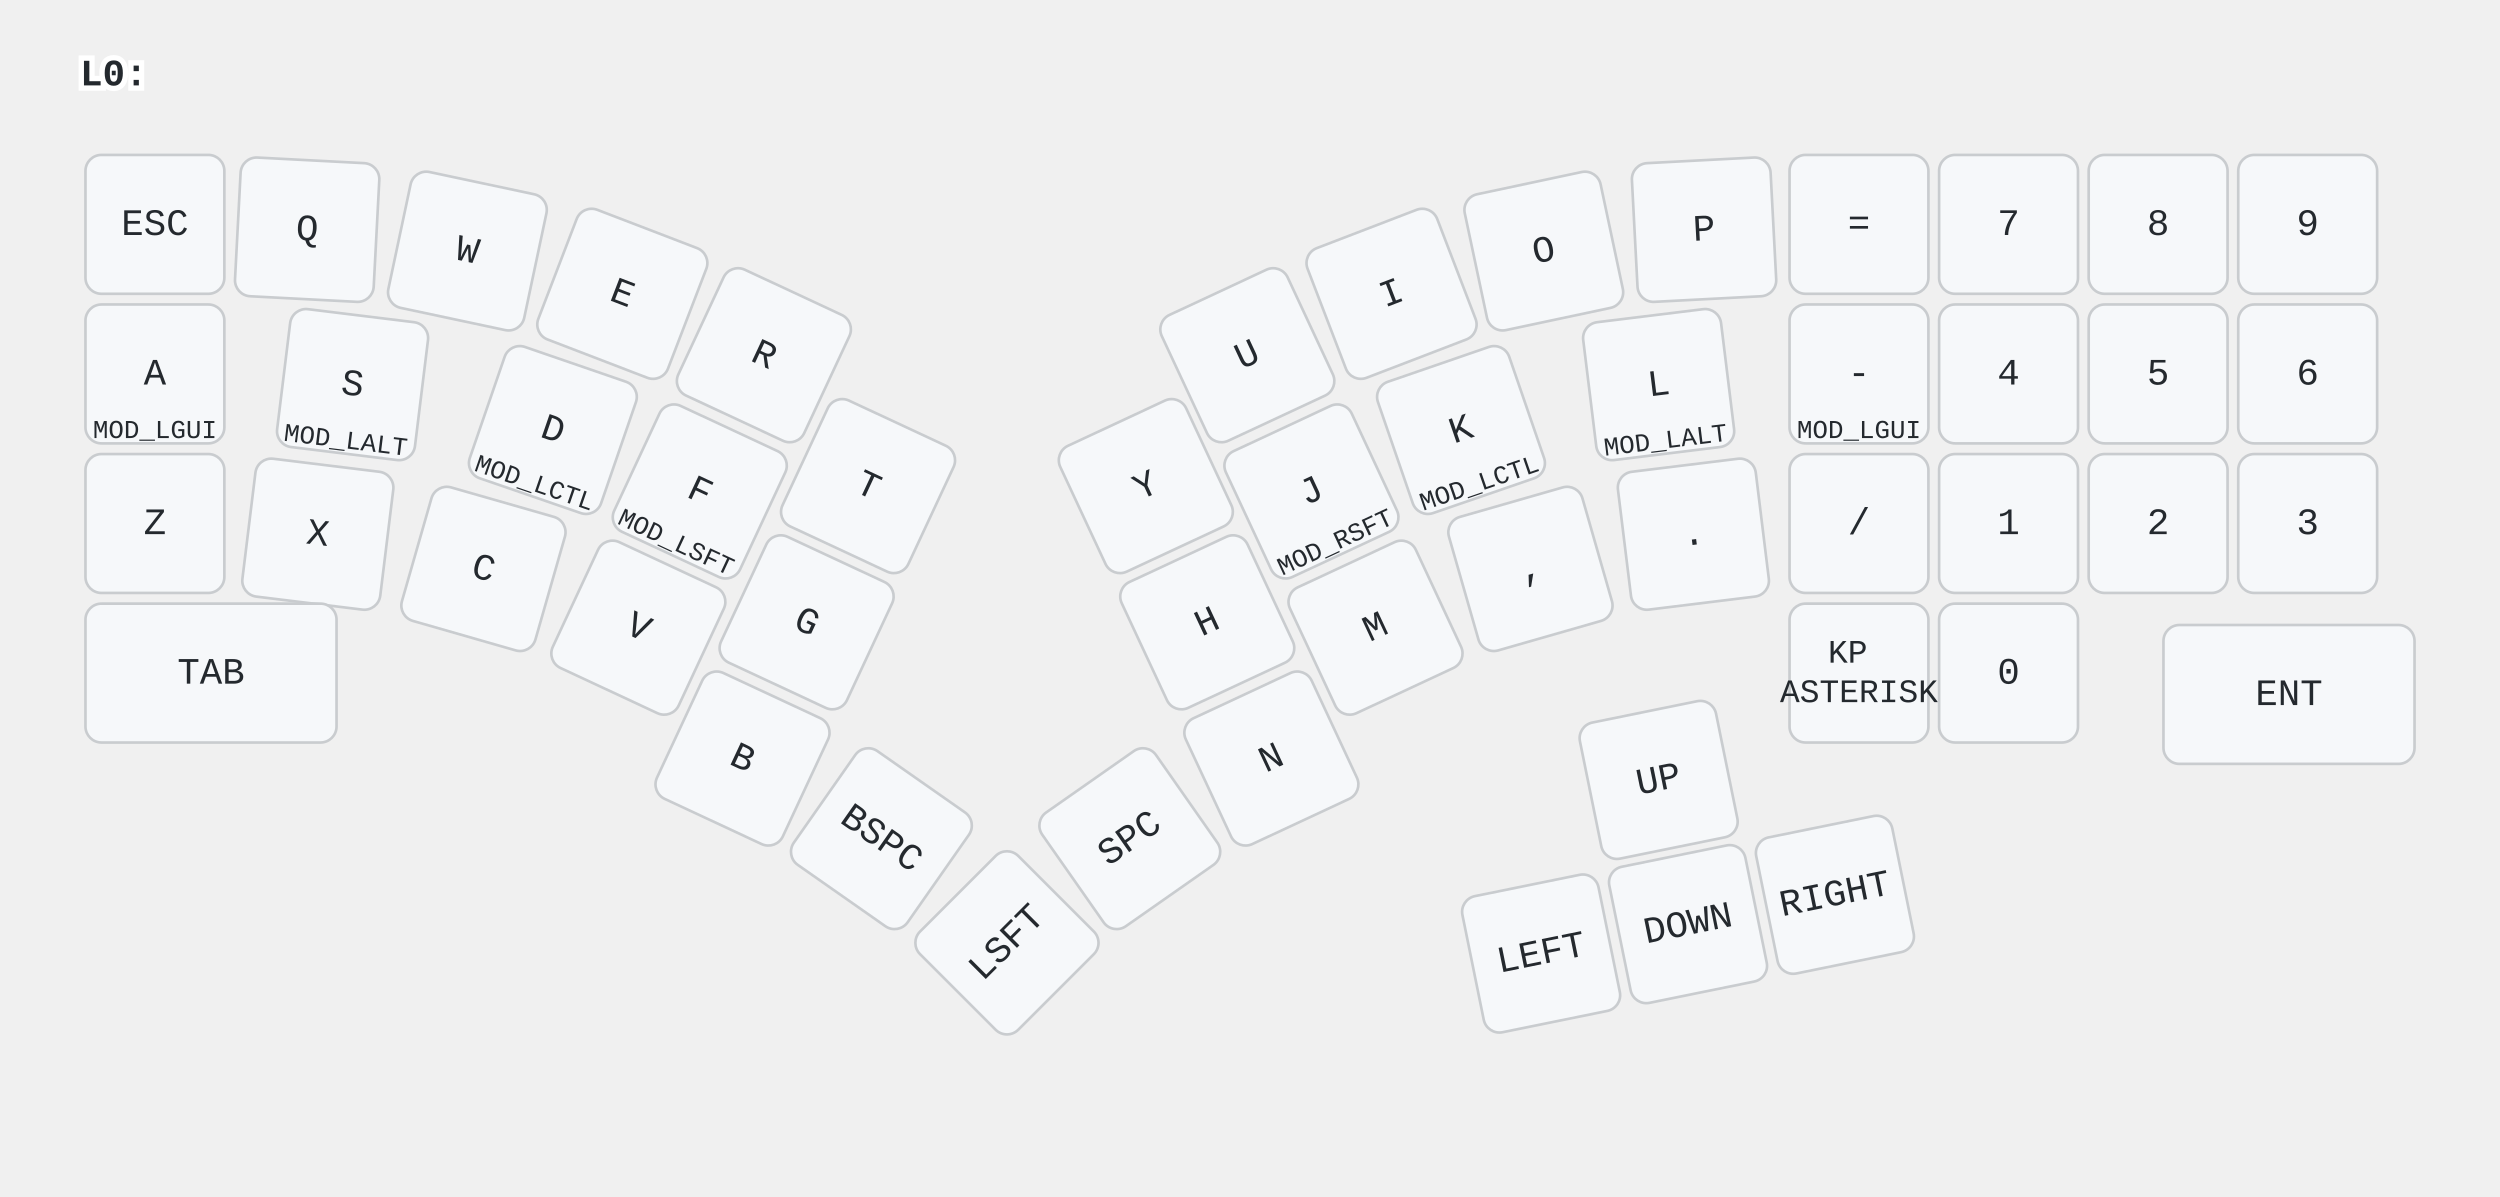
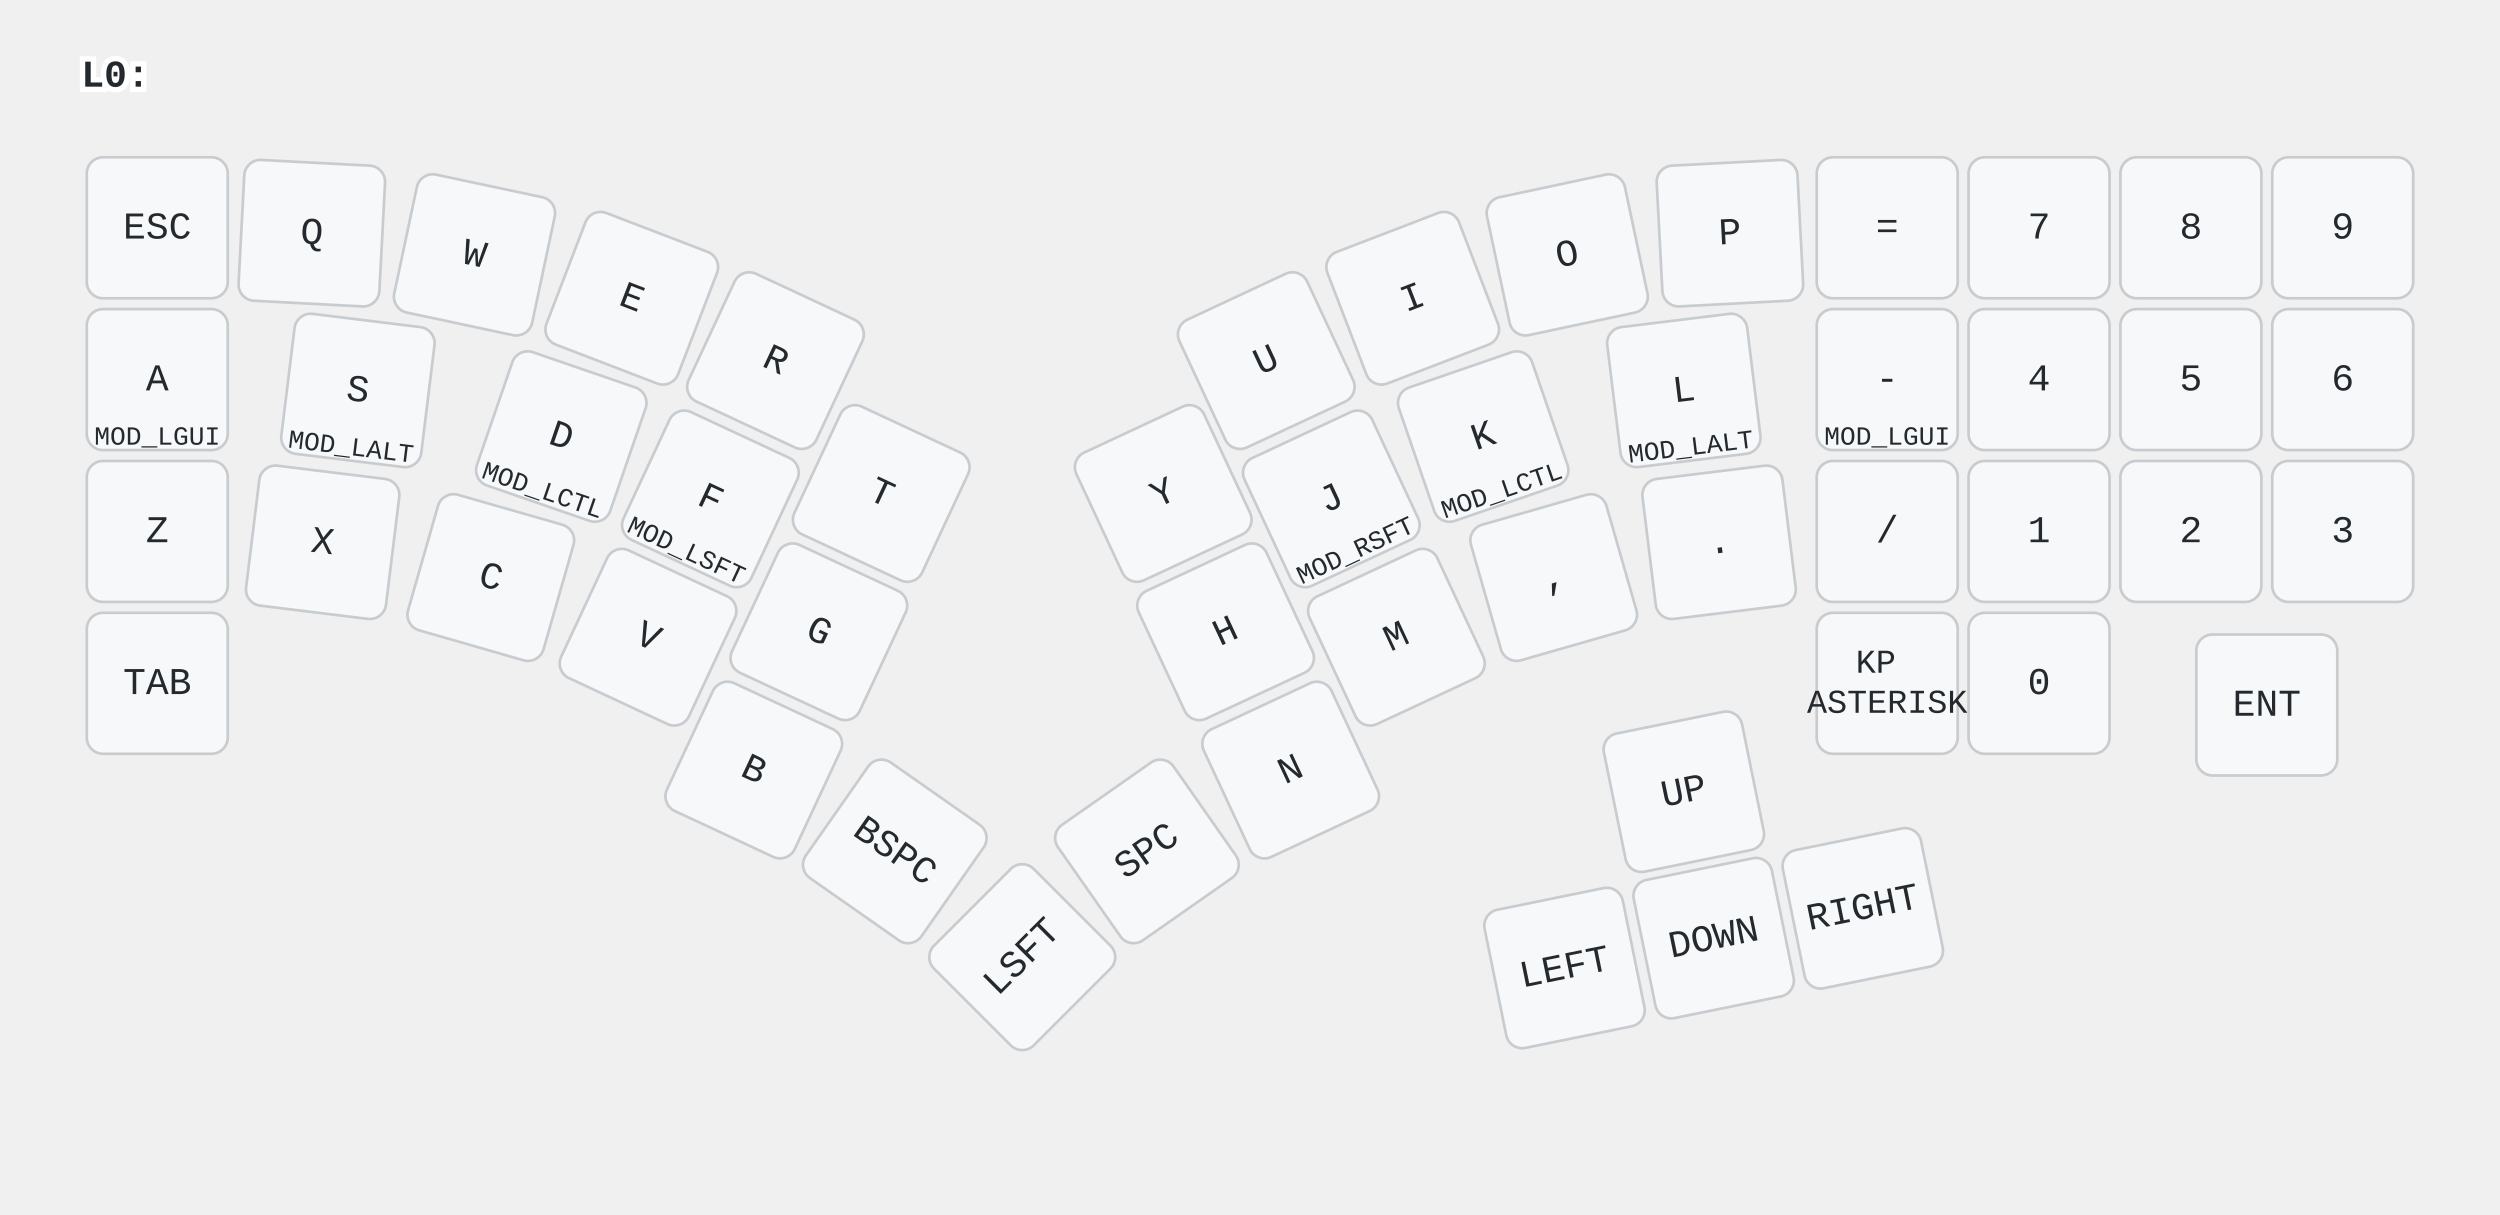
- <svg xmlns="http://www.w3.org/2000/svg" width="936" height="448" viewBox="0 0 936 448" class="keymap">
+ <svg xmlns="http://www.w3.org/2000/svg" width="922" height="448" viewBox="0 0 922 448" class="keymap">
  <style>/* inherit to force styles through use tags */
svg path {
    fill: inherit;
}

/* font and background color specifications */
svg.keymap {
    font-family: SFMono-Regular,Consolas,Liberation Mono,Menlo,monospace;
    font-size: 14px;
    font-kerning: normal;
    text-rendering: optimizeLegibility;
    fill: #24292e;
}

/* default key styling */
rect.key {
    fill: #f6f8fa;
}

rect.key, rect.combo {
    stroke: #c9cccf;
    stroke-width: 1;
}

/* default key side styling, only used is draw_key_sides is set */
rect.side {
    filter: brightness(90%);
}

/* color accent for combo boxes */
rect.combo, rect.combo-separate {
    fill: #cdf;
}

/* color accent for held keys */
rect.held, rect.combo.held {
    fill: #fdd;
}

/* color accent for ghost (optional) keys */
rect.ghost, rect.combo.ghost {
    stroke-dasharray: 4, 4;
    stroke-width: 2;
}

text {
    text-anchor: middle;
    dominant-baseline: middle;
}

/* styling for layer labels */
text.label {
    font-weight: bold;
    text-anchor: start;
    stroke: white;
    stroke-width: 4;
    paint-order: stroke;
}

/* styling for optional footer */
text.footer {
    text-anchor: end;
    dominant-baseline: auto;
    stroke: white;
    stroke-width: 4;
    paint-order: stroke;
}

/* styling for combo tap, and key non-tap label text */
text.combo, text.hold, text.shifted, text.left, text.right {
    font-size: 11px;
}

text.hold {
    text-anchor: middle;
    dominant-baseline: auto;
}

text.shifted {
    text-anchor: middle;
    dominant-baseline: hanging;
}

text.left {
    text-anchor: start;
}

text.right {
    text-anchor: end;
}

text.layer-activator {
    text-decoration: underline;
}

/* styling for hold/shifted label text in combo box */
text.combo.hold, text.combo.shifted, text.combo.left, text.combo.right {
    font-size: 8px;
}

/* lighter symbol for transparent keys */
text.trans {
    fill: #7b7e81;
}

/* styling for combo dendrons */
path.combo {
    stroke-width: 1;
    stroke: gray;
    fill: none;
}

/* Start Tabler Icons Cleanup */
/* cannot use height/width with glyphs */
.icon-tabler &gt; path {
    fill: inherit;
    stroke: inherit;
    stroke-width: 2;
}
/* hide tabler's default box */
.icon-tabler &gt; path[stroke="none"][fill="none"] {
    visibility: hidden;
}
/* End Tabler Icons Cleanup */
</style>
  <g transform="translate(30, 0)" class="layer-L0">
    <text x="0" y="28" class="label" id="L0">L0:</text>
    <g transform="translate(0, 56)">
      <g transform="translate(28, 28)" class="key keypos-0">
        <rect rx="6" ry="6" x="-26" y="-26" width="52" height="52" class="key" />
        <text x="0" y="0" class="key tap">ESC</text>
      </g>
      <g transform="translate(85, 30) rotate(3.0)" class="key keypos-1">
        <rect rx="6" ry="6" x="-26" y="-26" width="52" height="52" class="key" />
        <text x="0" y="0" class="key tap">Q</text>
      </g>
      <g transform="translate(145, 38) rotate(12.0)" class="key keypos-2">
        <rect rx="6" ry="6" x="-26" y="-26" width="52" height="52" class="key" />
        <text x="0" y="0" class="key tap">W</text>
      </g>
      <g transform="translate(203, 54) rotate(21.0)" class="key keypos-3">
        <rect rx="6" ry="6" x="-26" y="-26" width="52" height="52" class="key" />
        <text x="0" y="0" class="key tap">E</text>
      </g>
      <g transform="translate(256, 77) rotate(25.0)" class="key keypos-4">
        <rect rx="6" ry="6" x="-26" y="-26" width="52" height="52" class="key" />
        <text x="0" y="0" class="key tap">R</text>
      </g>
      <g transform="translate(295, 126) rotate(25.0)" class="key keypos-5">
        <rect rx="6" ry="6" x="-26" y="-26" width="52" height="52" class="key" />
        <text x="0" y="0" class="key tap">T</text>
      </g>
      <g transform="translate(399, 126) rotate(-25.0)" class="key keypos-6">
        <rect rx="6" ry="6" x="-26" y="-26" width="52" height="52" class="key" />
        <text x="0" y="0" class="key tap">Y</text>
      </g>
      <g transform="translate(437, 77) rotate(-25.0)" class="key keypos-7">
        <rect rx="6" ry="6" x="-26" y="-26" width="52" height="52" class="key" />
        <text x="0" y="0" class="key tap">U</text>
      </g>
      <g transform="translate(491, 54) rotate(-21.0)" class="key keypos-8">
        <rect rx="6" ry="6" x="-26" y="-26" width="52" height="52" class="key" />
        <text x="0" y="0" class="key tap">I</text>
      </g>
      <g transform="translate(548, 38) rotate(-12.0)" class="key keypos-9">
        <rect rx="6" ry="6" x="-26" y="-26" width="52" height="52" class="key" />
        <text x="0" y="0" class="key tap">O</text>
      </g>
      <g transform="translate(608, 30) rotate(-3.0)" class="key keypos-10">
        <rect rx="6" ry="6" x="-26" y="-26" width="52" height="52" class="key" />
        <text x="0" y="0" class="key tap">P</text>
      </g>
      <g transform="translate(666, 28)" class="key keypos-11">
        <rect rx="6" ry="6" x="-26" y="-26" width="52" height="52" class="key" />
        <text x="0" y="0" class="key tap">=</text>
      </g>
      <g transform="translate(722, 28)" class="key keypos-12">
        <rect rx="6" ry="6" x="-26" y="-26" width="52" height="52" class="key" />
        <text x="0" y="0" class="key tap">7</text>
      </g>
      <g transform="translate(778, 28)" class="key keypos-13">
        <rect rx="6" ry="6" x="-26" y="-26" width="52" height="52" class="key" />
        <text x="0" y="0" class="key tap">8</text>
      </g>
      <g transform="translate(834, 28)" class="key keypos-14">
        <rect rx="6" ry="6" x="-26" y="-26" width="52" height="52" class="key" />
        <text x="0" y="0" class="key tap">9</text>
      </g>
      <g transform="translate(28, 84)" class="key keypos-15">
        <rect rx="6" ry="6" x="-26" y="-26" width="52" height="52" class="key" />
        <text x="0" y="0" class="key tap">A</text>
        <text x="0" y="24" class="key hold">
          <tspan style="font-size: 88%">MOD_LGUI</tspan>
        </text>
      </g>
      <g transform="translate(102, 88) rotate(7.0)" class="key keypos-16">
        <rect rx="6" ry="6" x="-26" y="-26" width="52" height="52" class="key" />
        <text x="0" y="0" class="key tap">S</text>
        <text x="0" y="24" class="key hold">
          <tspan style="font-size: 88%">MOD_LALT</tspan>
        </text>
      </g>
      <g transform="translate(177, 105) rotate(19.0)" class="key keypos-17">
        <rect rx="6" ry="6" x="-26" y="-26" width="52" height="52" class="key" />
        <text x="0" y="0" class="key tap">D</text>
        <text x="0" y="24" class="key hold">
          <tspan style="font-size: 88%">MOD_LCTL</tspan>
        </text>
      </g>
      <g transform="translate(232, 128) rotate(25.0)" class="key keypos-18">
        <rect rx="6" ry="6" x="-26" y="-26" width="52" height="52" class="key" />
        <text x="0" y="0" class="key tap">F</text>
        <text x="0" y="24" class="key hold">
          <tspan style="font-size: 88%">MOD_LSFT</tspan>
        </text>
      </g>
      <g transform="translate(272, 177) rotate(25.0)" class="key keypos-19">
        <rect rx="6" ry="6" x="-26" y="-26" width="52" height="52" class="key" />
        <text x="0" y="0" class="key tap">G</text>
      </g>
      <g transform="translate(422, 177) rotate(-25.0)" class="key keypos-20">
        <rect rx="6" ry="6" x="-26" y="-26" width="52" height="52" class="key" />
        <text x="0" y="0" class="key tap">H</text>
      </g>
      <g transform="translate(461, 128) rotate(-25.0)" class="key keypos-21">
        <rect rx="6" ry="6" x="-26" y="-26" width="52" height="52" class="key" />
        <text x="0" y="0" class="key tap">J</text>
        <text x="0" y="24" class="key hold">
          <tspan style="font-size: 88%">MOD_RSFT</tspan>
        </text>
      </g>
      <g transform="translate(517, 105) rotate(-19.0)" class="key keypos-22">
        <rect rx="6" ry="6" x="-26" y="-26" width="52" height="52" class="key" />
        <text x="0" y="0" class="key tap">K</text>
        <text x="0" y="24" class="key hold">
          <tspan style="font-size: 88%">MOD_LCTL</tspan>
        </text>
      </g>
      <g transform="translate(591, 88) rotate(-7.0)" class="key keypos-23">
        <rect rx="6" ry="6" x="-26" y="-26" width="52" height="52" class="key" />
        <text x="0" y="0" class="key tap">L</text>
        <text x="0" y="24" class="key hold">
          <tspan style="font-size: 88%">MOD_LALT</tspan>
        </text>
      </g>
      <g transform="translate(666, 84)" class="key keypos-24">
        <rect rx="6" ry="6" x="-26" y="-26" width="52" height="52" class="key" />
        <text x="0" y="0" class="key tap">-</text>
        <text x="0" y="24" class="key hold">
          <tspan style="font-size: 88%">MOD_LGUI</tspan>
        </text>
      </g>
      <g transform="translate(722, 84)" class="key keypos-25">
        <rect rx="6" ry="6" x="-26" y="-26" width="52" height="52" class="key" />
        <text x="0" y="0" class="key tap">4</text>
      </g>
      <g transform="translate(778, 84)" class="key keypos-26">
        <rect rx="6" ry="6" x="-26" y="-26" width="52" height="52" class="key" />
        <text x="0" y="0" class="key tap">5</text>
      </g>
      <g transform="translate(834, 84)" class="key keypos-27">
        <rect rx="6" ry="6" x="-26" y="-26" width="52" height="52" class="key" />
        <text x="0" y="0" class="key tap">6</text>
      </g>
      <g transform="translate(28, 140)" class="key keypos-28">
        <rect rx="6" ry="6" x="-26" y="-26" width="52" height="52" class="key" />
        <text x="0" y="0" class="key tap">Z</text>
      </g>
      <g transform="translate(89, 144) rotate(7.0)" class="key keypos-29">
        <rect rx="6" ry="6" x="-26" y="-26" width="52" height="52" class="key" />
        <text x="0" y="0" class="key tap">X</text>
      </g>
      <g transform="translate(151, 157) rotate(16.0)" class="key keypos-30">
        <rect rx="6" ry="6" x="-26" y="-26" width="52" height="52" class="key" />
        <text x="0" y="0" class="key tap">C</text>
      </g>
      <g transform="translate(209, 179) rotate(25.0)" class="key keypos-31">
        <rect rx="6" ry="6" x="-26" y="-26" width="52" height="52" class="key" />
        <text x="0" y="0" class="key tap">V</text>
      </g>
      <g transform="translate(248, 228) rotate(25.0)" class="key keypos-32">
        <rect rx="6" ry="6" x="-26" y="-26" width="52" height="52" class="key" />
        <text x="0" y="0" class="key tap">B</text>
      </g>
      <g transform="translate(446, 228) rotate(-25.0)" class="key keypos-33">
        <rect rx="6" ry="6" x="-26" y="-26" width="52" height="52" class="key" />
        <text x="0" y="0" class="key tap">N</text>
      </g>
      <g transform="translate(485, 179) rotate(-25.0)" class="key keypos-34">
        <rect rx="6" ry="6" x="-26" y="-26" width="52" height="52" class="key" />
        <text x="0" y="0" class="key tap">M</text>
      </g>
      <g transform="translate(543, 157) rotate(-16.0)" class="key keypos-35">
        <rect rx="6" ry="6" x="-26" y="-26" width="52" height="52" class="key" />
        <text x="0" y="0" class="key tap">,</text>
      </g>
      <g transform="translate(604, 144) rotate(-7.0)" class="key keypos-36">
        <rect rx="6" ry="6" x="-26" y="-26" width="52" height="52" class="key" />
        <text x="0" y="0" class="key tap">.</text>
      </g>
      <g transform="translate(666, 140)" class="key keypos-37">
        <rect rx="6" ry="6" x="-26" y="-26" width="52" height="52" class="key" />
        <text x="0" y="0" class="key tap">/</text>
      </g>
      <g transform="translate(722, 140)" class="key keypos-38">
        <rect rx="6" ry="6" x="-26" y="-26" width="52" height="52" class="key" />
        <text x="0" y="0" class="key tap">1</text>
      </g>
      <g transform="translate(778, 140)" class="key keypos-39">
        <rect rx="6" ry="6" x="-26" y="-26" width="52" height="52" class="key" />
        <text x="0" y="0" class="key tap">2</text>
      </g>
      <g transform="translate(834, 140)" class="key keypos-40">
        <rect rx="6" ry="6" x="-26" y="-26" width="52" height="52" class="key" />
        <text x="0" y="0" class="key tap">3</text>
      </g>
-       <g transform="translate(49, 196)" class="key keypos-41">
-         <rect rx="6" ry="6" x="-47" y="-26" width="94" height="52" class="key" />
+       <g transform="translate(28, 196)" class="key keypos-41">
+         <rect rx="6" ry="6" x="-26" y="-26" width="52" height="52" class="key" />
        <text x="0" y="0" class="key tap">TAB</text>
      </g>
      <g transform="translate(300, 258) rotate(35.0)" class="key keypos-42">
        <rect rx="6" ry="6" x="-26" y="-26" width="52" height="52" class="key" />
        <text x="0" y="0" class="key tap">BSPC</text>
      </g>
      <g transform="translate(347, 297) rotate(-45.0)" class="key keypos-43">
        <rect rx="6" ry="6" x="-26" y="-26" width="52" height="52" class="key" />
        <text x="0" y="0" class="key tap">LSFT</text>
      </g>
      <g transform="translate(393, 258) rotate(-35.0)" class="key keypos-44">
        <rect rx="6" ry="6" x="-26" y="-26" width="52" height="52" class="key" />
        <text x="0" y="0" class="key tap">SPC</text>
      </g>
      <g transform="translate(547, 301) rotate(-11.5)" class="key keypos-45">
        <rect rx="6" ry="6" x="-26" y="-26" width="52" height="52" class="key" />
        <text x="0" y="0" class="key tap">LEFT</text>
      </g>
      <g transform="translate(602, 290) rotate(-11.5)" class="key keypos-46">
        <rect rx="6" ry="6" x="-26" y="-26" width="52" height="52" class="key" />
        <text x="0" y="0" class="key tap">DOWN</text>
      </g>
      <g transform="translate(591, 236) rotate(-11.5)" class="key keypos-47">
        <rect rx="6" ry="6" x="-26" y="-26" width="52" height="52" class="key" />
        <text x="0" y="0" class="key tap">UP</text>
      </g>
      <g transform="translate(657, 279) rotate(-11.5)" class="key keypos-48">
        <rect rx="6" ry="6" x="-26" y="-26" width="52" height="52" class="key" />
        <text x="0" y="0" class="key tap">RIGHT</text>
      </g>
      <g transform="translate(666, 196)" class="key keypos-49">
        <rect rx="6" ry="6" x="-26" y="-26" width="52" height="52" class="key" />
        <text x="0" y="0" class="key tap">
          <tspan x="0" dy="-0.6em" style="font-size: 88%">KP</tspan>
          <tspan x="0" dy="1.2em" style="font-size: 88%">ASTERISK</tspan>
        </text>
      </g>
      <g transform="translate(722, 196)" class="key keypos-50">
        <rect rx="6" ry="6" x="-26" y="-26" width="52" height="52" class="key" />
        <text x="0" y="0" class="key tap">0</text>
      </g>
-       <g transform="translate(827, 204)" class="key keypos-51">
-         <rect rx="6" ry="6" x="-47" y="-26" width="94" height="52" class="key" />
+       <g transform="translate(806, 204)" class="key keypos-51">
+         <rect rx="6" ry="6" x="-26" y="-26" width="52" height="52" class="key" />
        <text x="0" y="0" class="key tap">ENT</text>
      </g>
    </g>
  </g>
</svg>
